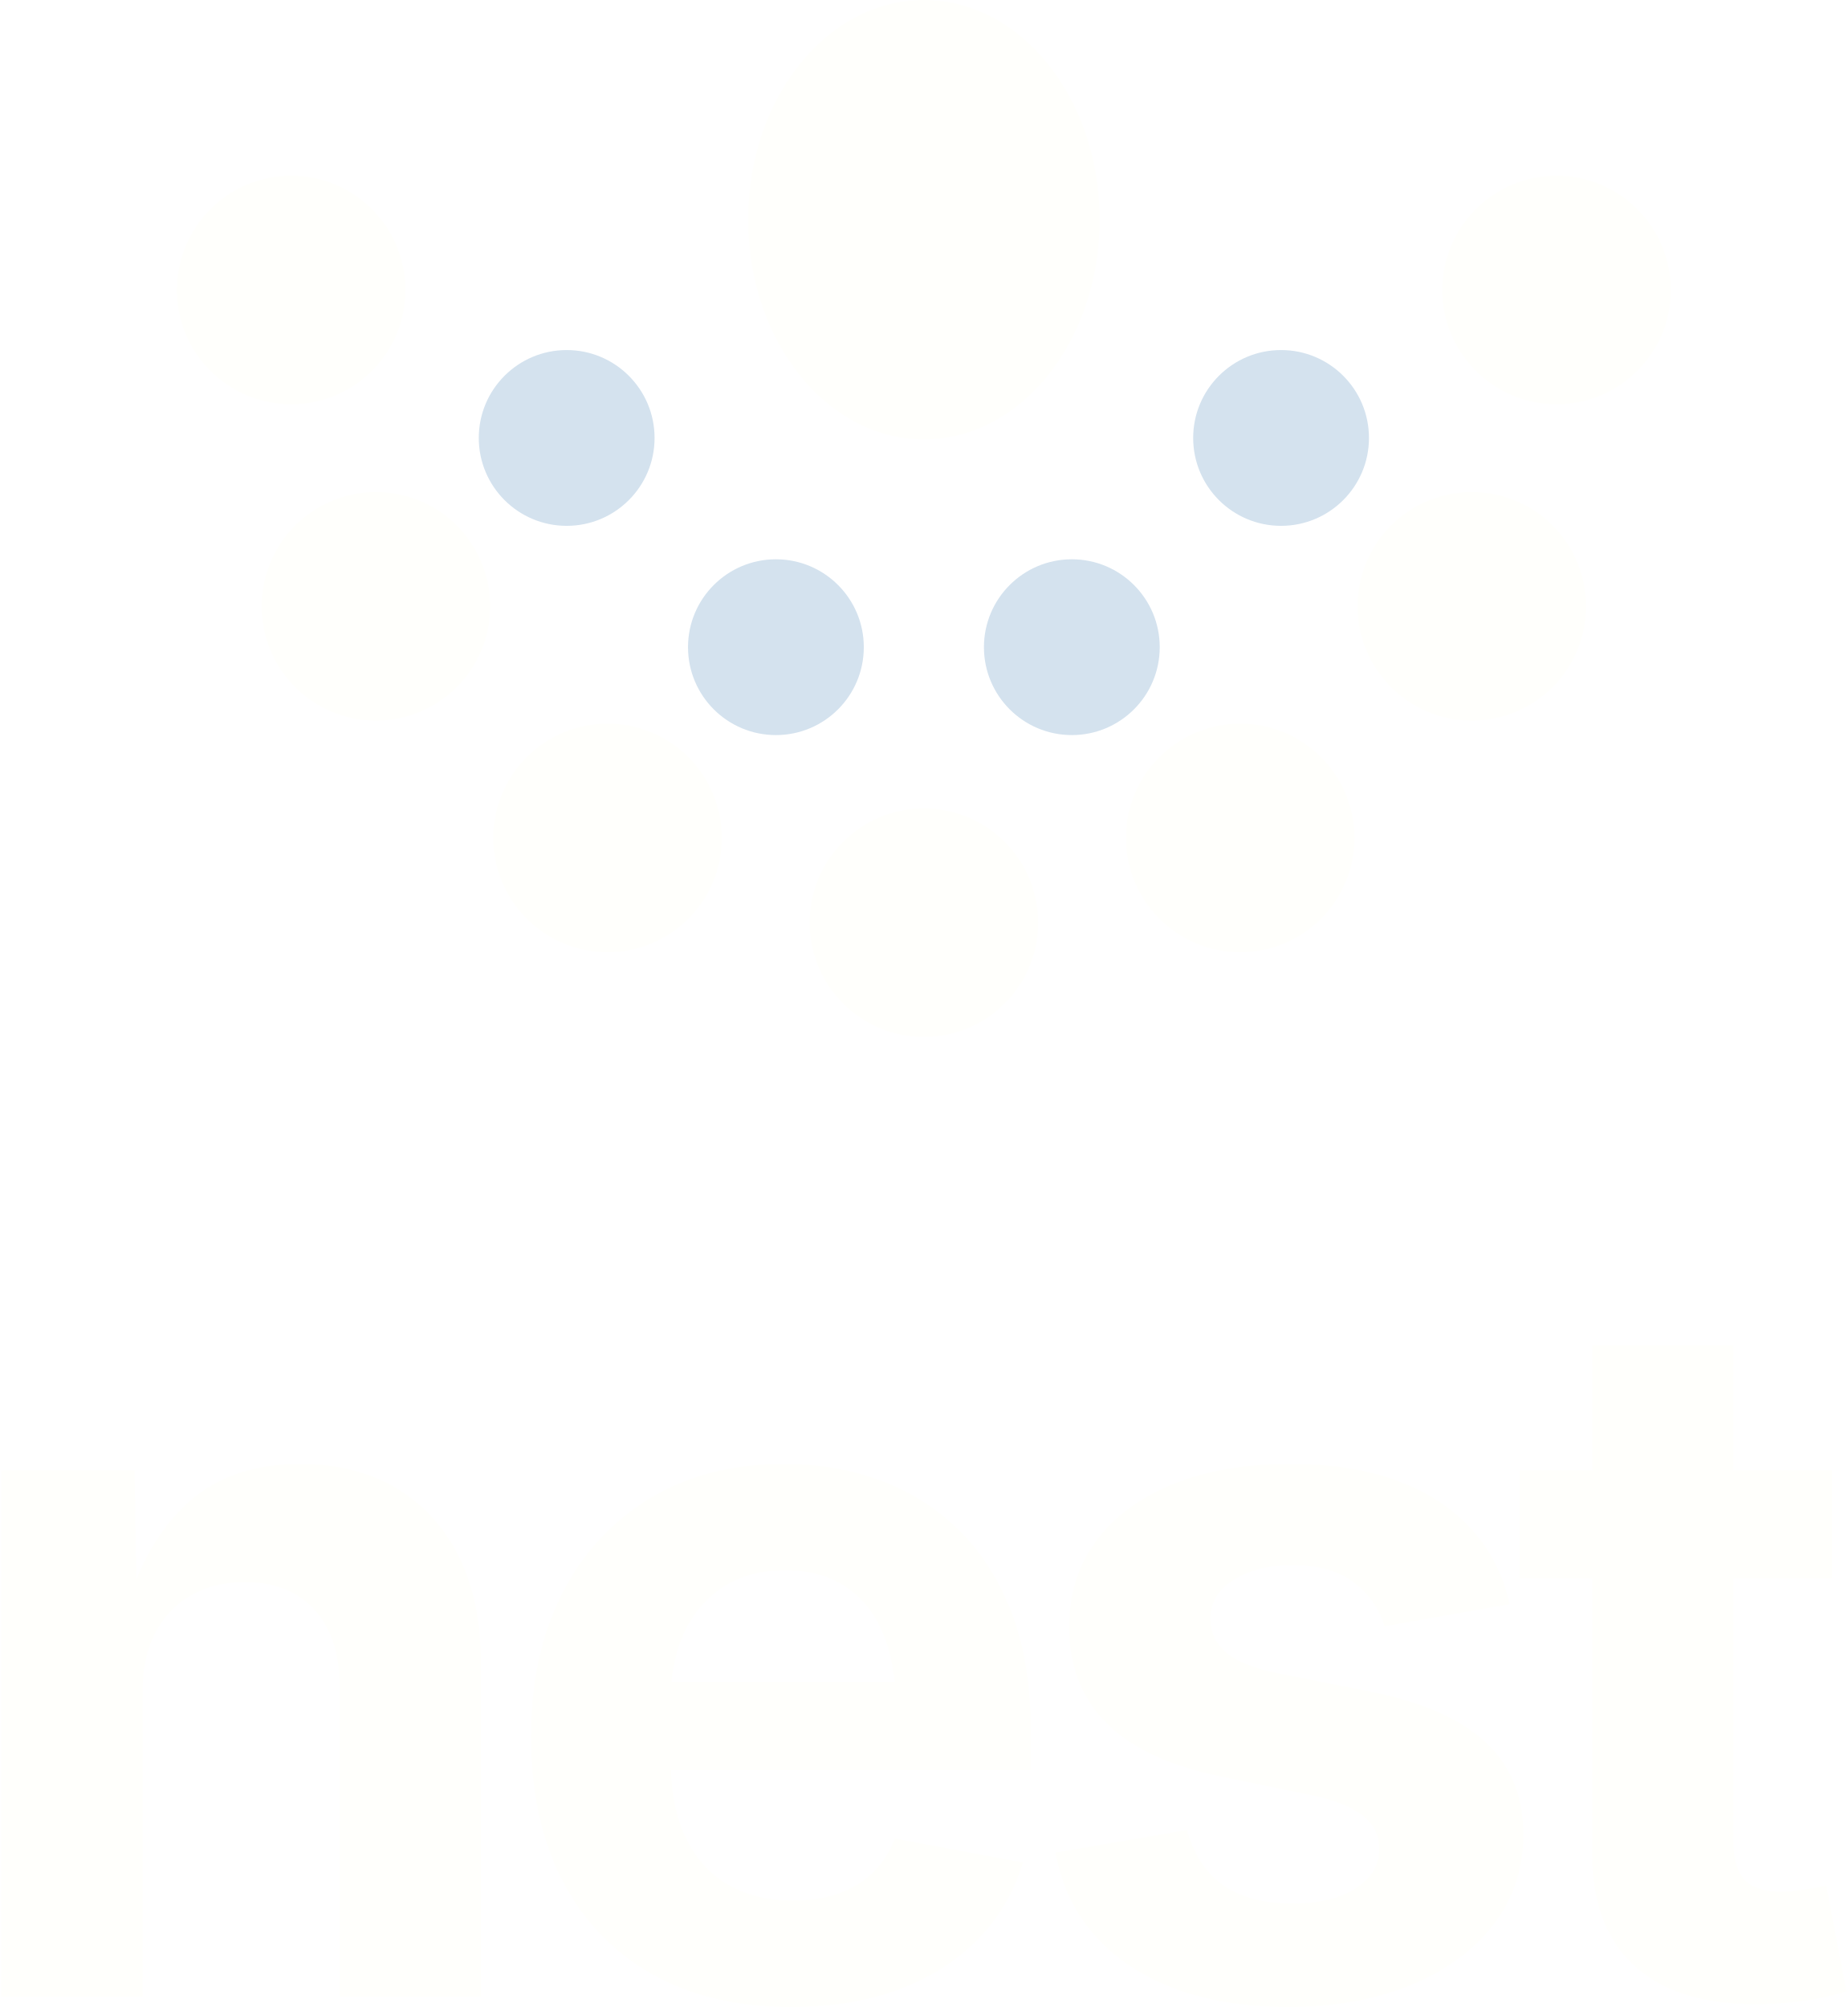
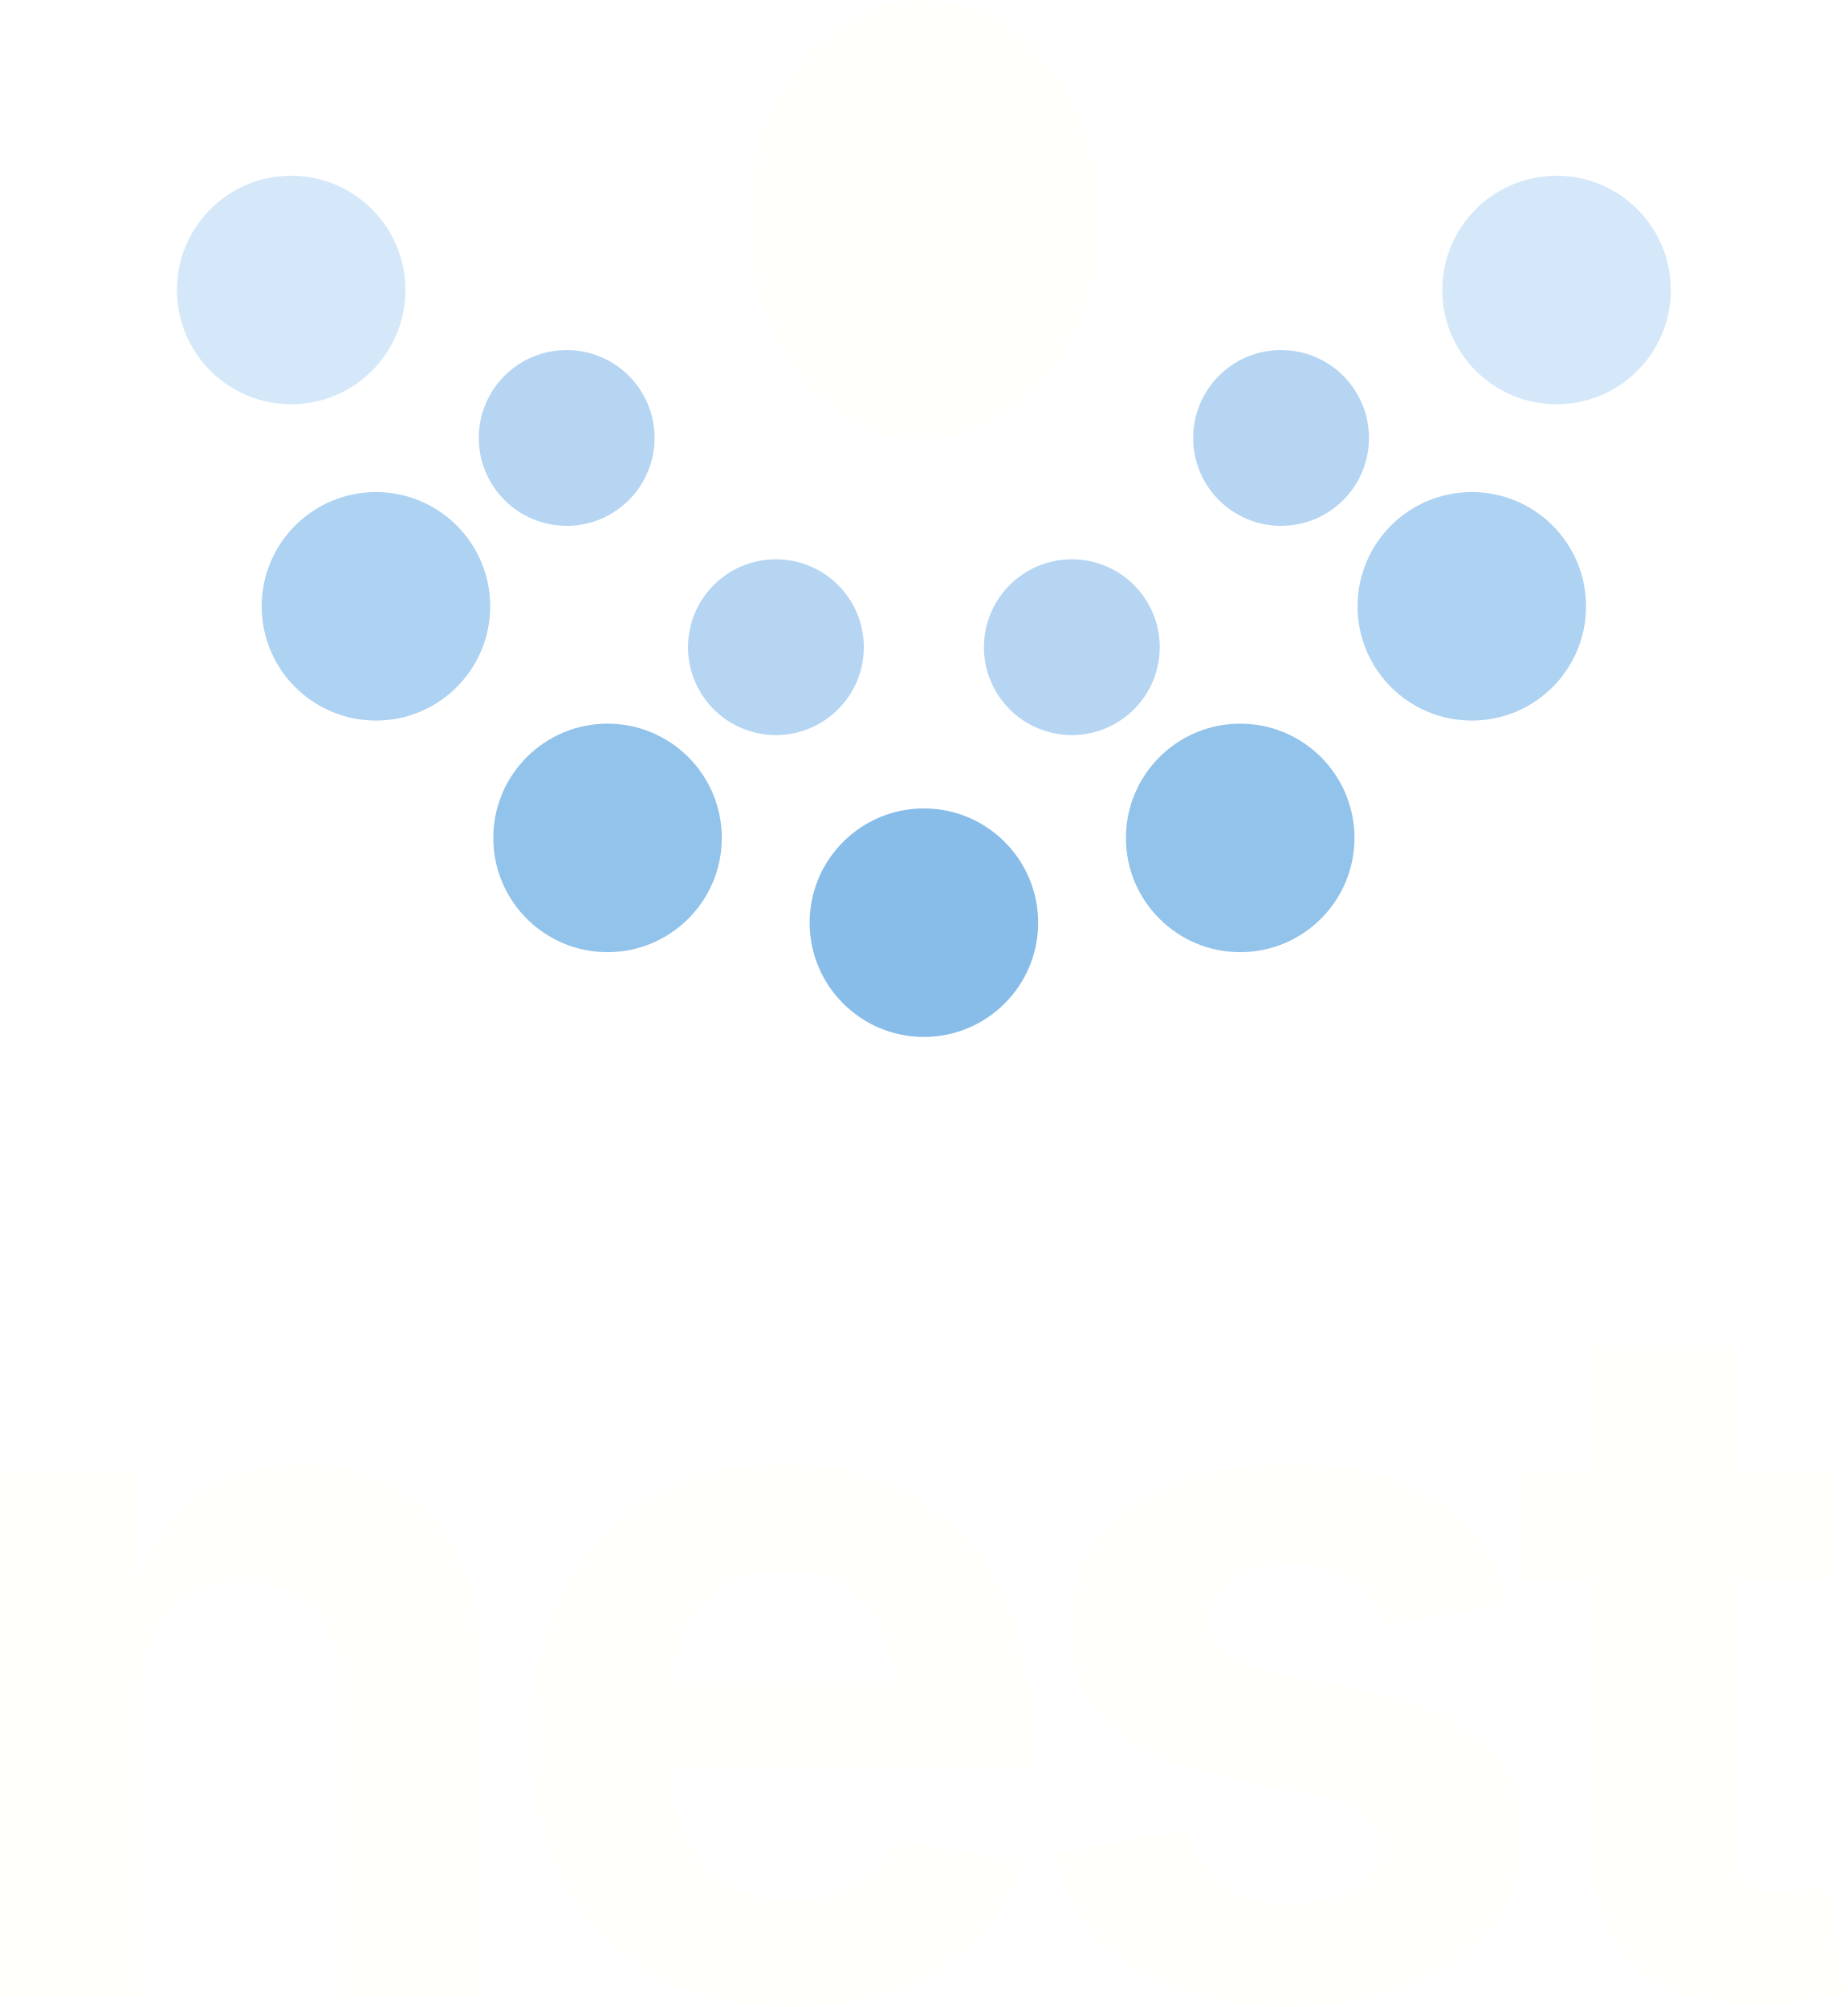
<svg xmlns="http://www.w3.org/2000/svg" width="383" height="416" viewBox="0 0 382.89 416.48">
-   <circle cx="322.74" cy="60.18" r="23.71" fill="#FFFFFC" />
-   <circle cx="305.15" cy="125.82" r="23.71" fill="#FFFFFC" />
-   <circle cx="257.09" cy="173.88" r="23.71" fill="#FFFFFC" />
-   <circle cx="191.45" cy="191.47" r="23.71" fill="#FFFFFC" />
-   <circle cx="125.80" cy="173.88" r="23.71" fill="#FFFFFC" />
-   <circle cx="77.74" cy="125.82" r="23.71" fill="#FFFFFC" />
-   <circle cx="60.15" cy="60.18" r="23.71" fill="#FFFFFC" />
-   <circle cx="265.57" cy="90.88" r="18.24" fill="#D4E2EE" />
-   <circle cx="222.15" cy="134.30" r="18.24" fill="#D4E2EE" />
-   <circle cx="160.74" cy="134.30" r="18.24" fill="#D4E2EE" />
-   <circle cx="117.32" cy="90.88" r="18.24" fill="#D4E2EE" />
+   <circle cx="322.74" cy="60.18" r="23.71" fill="#D4E8FA" />
+   <circle cx="305.15" cy="125.82" r="23.71" fill="#AED2F2" />
+   <circle cx="257.09" cy="173.88" r="23.71" fill="#92C3EB" />
+   <circle cx="191.45" cy="191.47" r="23.71" fill="#88BDE9" />
+   <circle cx="125.80" cy="173.88" r="23.71" fill="#92C3EB" />
+   <circle cx="77.74" cy="125.82" r="23.71" fill="#AED2F2" />
+   <circle cx="60.15" cy="60.18" r="23.71" fill="#D4E8FA" />
+   <circle cx="265.57" cy="90.88" r="18.24" fill="#B5D5F3" />
+   <circle cx="222.15" cy="134.30" r="18.24" fill="#B5D5F3" />
+   <circle cx="160.74" cy="134.30" r="18.24" fill="#B5D5F3" />
+   <circle cx="117.32" cy="90.88" r="18.24" fill="#B5D5F3" />
  <ellipse cx="191.45" cy="45.59" rx="36.47" ry="45.59" fill="#FFFFFC" />
  <path transform="translate(-12.50 414.33)" fill="#FFFFFC" d="M41.797 -63.184V0.0H12.5V-109.18H40.137L40.625 -81.934H38.867Q43.164 -95.605 51.904 -103.076Q60.645 -110.547 74.512 -110.547Q85.84 -110.547 94.287 -105.615Q102.734 -100.684 107.373 -91.455Q112.012 -82.227 112.012 -69.434V0.0H82.715V-64.355Q82.715 -74.512 77.49 -80.273Q72.266 -86.035 62.988 -86.035Q56.836 -86.035 52.002 -83.35Q47.168 -80.664 44.482 -75.586Q41.797 -70.508 41.797 -63.184ZM176.328 2.148Q159.629 2.148 147.52 -4.688Q135.41 -11.523 128.916 -24.121Q122.422 -36.719 122.422 -54.004Q122.422 -70.898 128.867 -83.594Q135.312 -96.289 147.129 -103.418Q158.945 -110.547 174.863 -110.547Q185.605 -110.547 194.883 -107.129Q204.16 -103.711 211.191 -96.826Q218.223 -89.941 222.178 -79.59Q226.133 -69.238 226.133 -55.176V-46.973H134.434V-65.332H211.777L198.105 -60.449Q198.105 -68.945 195.518 -75.244Q192.93 -81.543 187.803 -85.01Q182.676 -88.477 175.156 -88.477Q167.539 -88.477 162.217 -84.961Q156.895 -81.445 154.16 -75.439Q151.426 -69.434 151.426 -61.719V-48.73Q151.426 -39.258 154.6 -32.812Q157.773 -26.367 163.486 -23.145Q169.199 -19.922 176.816 -19.922Q181.992 -19.922 186.191 -21.387Q190.391 -22.852 193.369 -25.732Q196.348 -28.613 197.91 -32.812L224.473 -27.832Q221.836 -18.848 215.293 -12.061Q208.75 -5.273 198.936 -1.562Q189.121 2.148 176.328 2.148ZM279.512 2.148Q266.328 2.148 256.172 -1.611Q246.016 -5.371 239.57 -12.549Q233.125 -19.727 231.27 -29.883L258.516 -34.57Q260.664 -26.953 266.035 -23.145Q271.406 -19.336 280.391 -19.336Q288.789 -19.336 293.623 -22.51Q298.457 -25.684 298.457 -30.566Q298.457 -34.863 294.99 -37.598Q291.523 -40.332 284.395 -41.797L265.547 -45.703Q249.727 -48.926 241.914 -56.689Q234.102 -64.453 234.102 -76.66Q234.102 -87.207 239.863 -94.775Q245.625 -102.344 255.879 -106.445Q266.133 -110.547 280.0 -110.547Q292.891 -110.547 302.363 -106.982Q311.836 -103.418 317.695 -96.875Q323.555 -90.332 325.508 -81.445L299.531 -76.855Q297.871 -82.422 293.135 -85.986Q288.398 -89.551 280.391 -89.551Q273.164 -89.551 268.281 -86.523Q263.398 -83.496 263.398 -78.418Q263.398 -74.316 266.572 -71.484Q269.746 -68.652 277.461 -67.09L297.09 -63.184Q312.91 -59.961 320.625 -52.686Q328.34 -45.41 328.34 -33.691Q328.34 -22.949 322.09 -14.893Q315.84 -6.836 304.854 -2.344Q293.867 2.148 279.512 2.148ZM392.363 -109.18V-86.816H327.617V-109.18ZM342.656 -135.156H371.953V-31.934Q371.953 -26.758 374.248 -24.268Q376.543 -21.777 381.914 -21.777Q383.574 -21.777 386.602 -22.217Q389.629 -22.656 391.191 -23.047L395.391 -1.074Q390.508 0.391 385.674 0.977Q380.84 1.562 376.445 1.562Q360.039 1.562 351.348 -6.445Q342.656 -14.453 342.656 -29.395Z" />
</svg>
